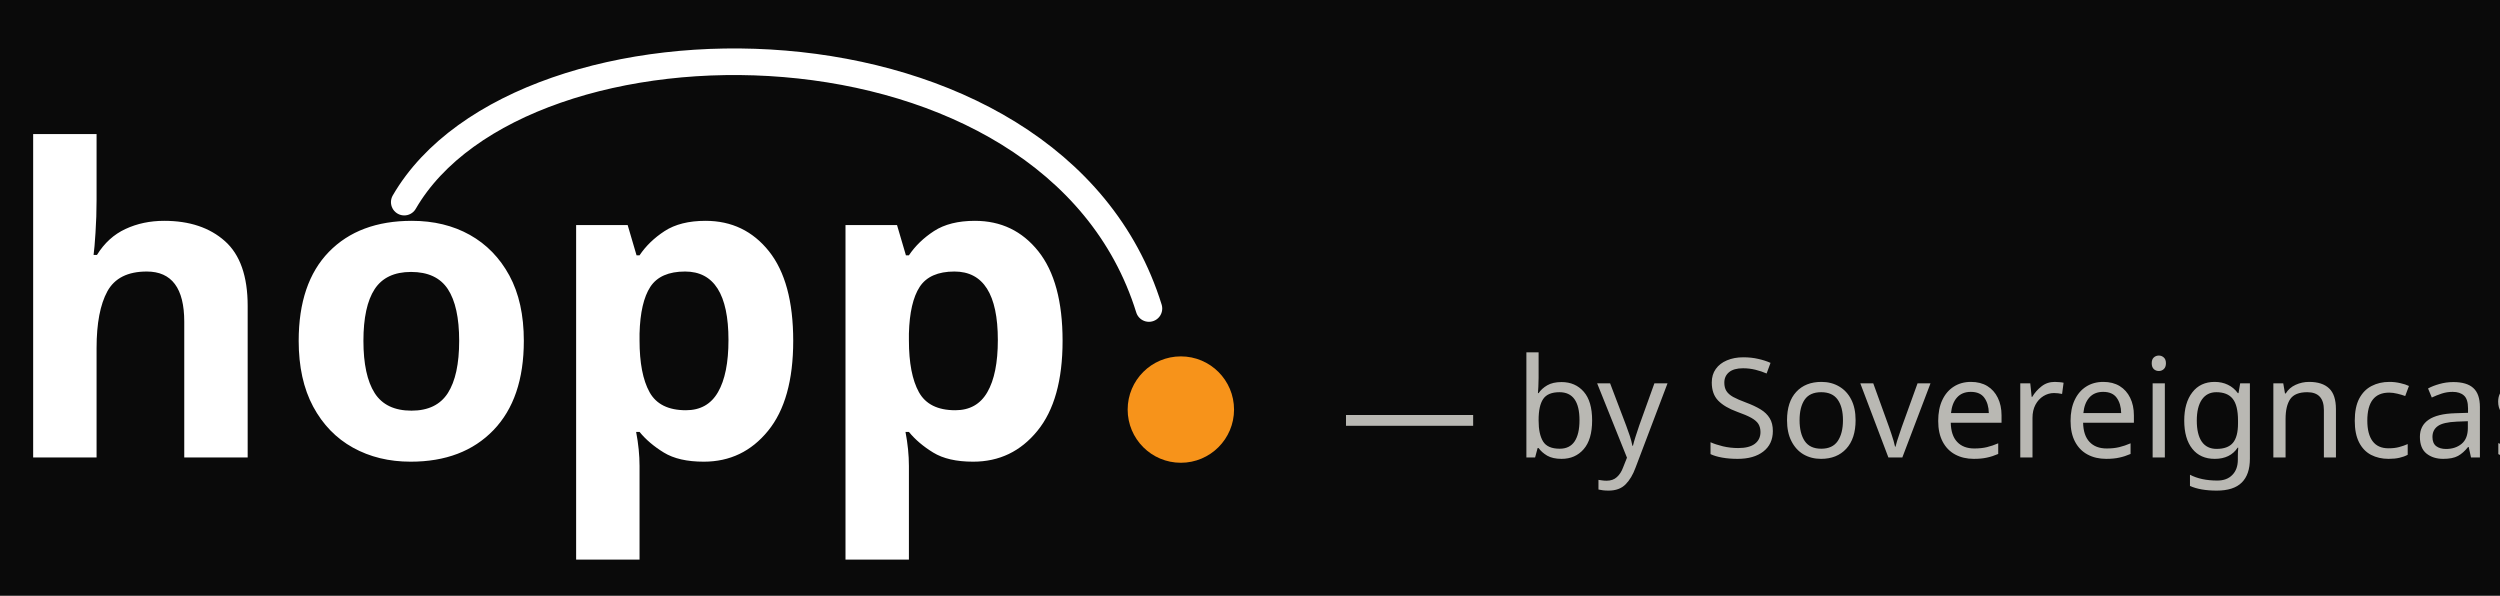
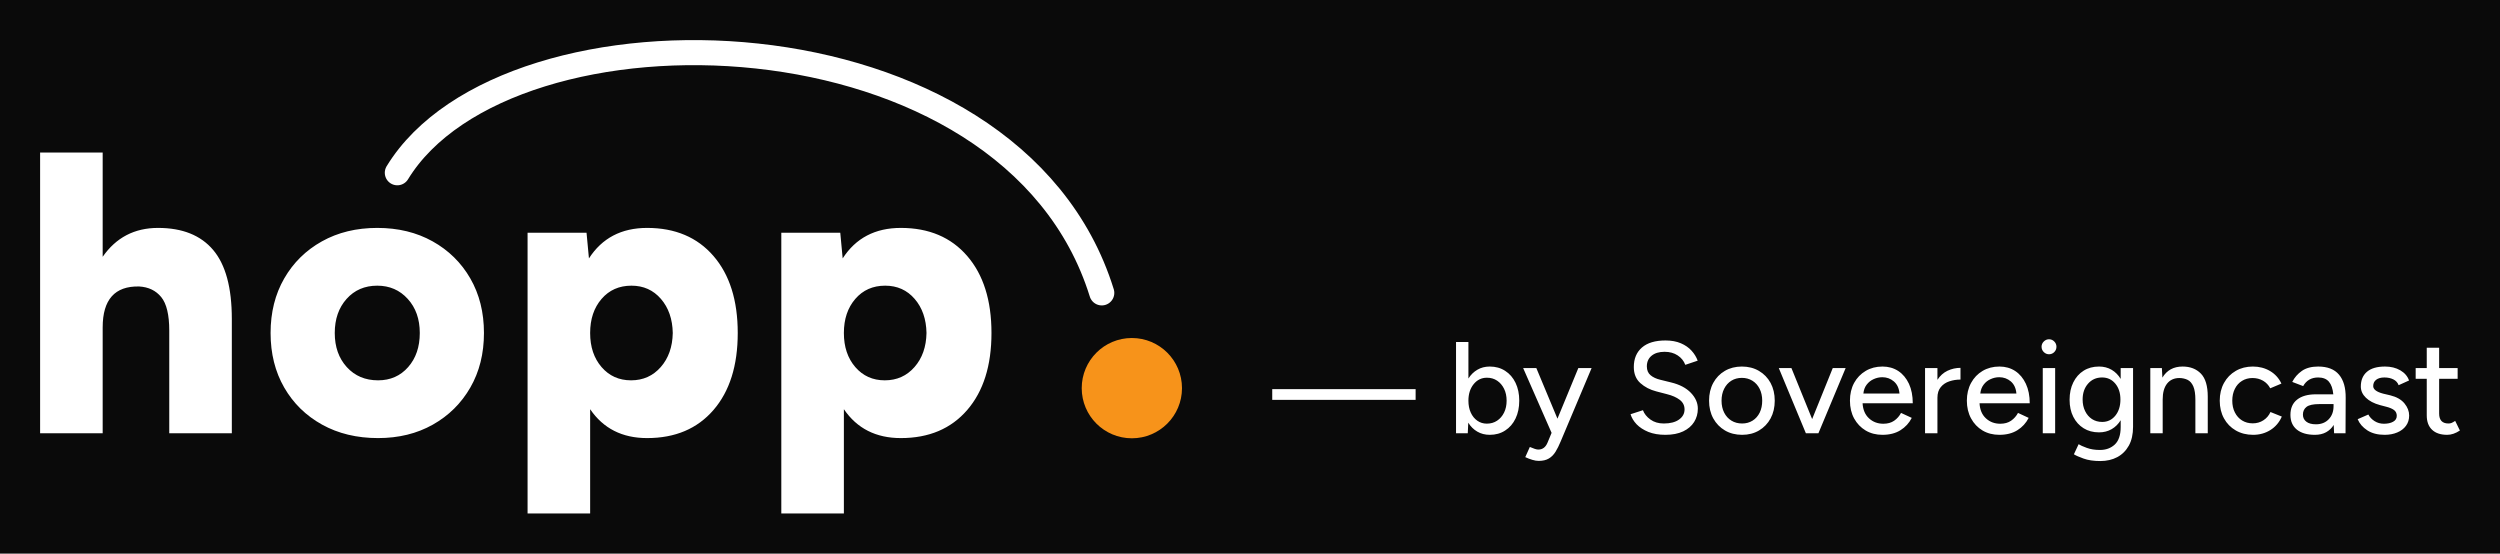
- <svg xmlns="http://www.w3.org/2000/svg" viewBox="0 -6 470 112">
-   <rect x="0" y="-6" width="470" height="112" fill="#0a0a0a" />
-   <text x="0" y="80" font-family="Figtree, sans-serif" font-weight="800" font-size="80" textLength="196" lengthAdjust="spacing" fill="#ffffff">hopp</text>
-   <path d="M76 32 C98 -6 198 -6 216 52" fill="none" stroke="#ffffff" stroke-width="5" stroke-linecap="round" />
+ <svg xmlns="http://www.w3.org/2000/svg" viewBox="-3.76 -6.42 498.65 110.42" width="997.3" height="220.84">
+   <rect x="-3.76" y="-6.42" width="498.65" height="110.42" fill="#0a0a0a" />
+   <path d="M16.72 80L4.24 80L4.24 24L16.72 24L16.72 44.80Q20.72 39.04 27.76 39.04L27.76 39.04Q35.04 39.04 38.76 43.44Q42.48 47.84 42.48 57.20L42.48 57.20L42.48 80L30 80L30 59.52Q30 54.80 28.40 52.84Q26.80 50.88 24 50.72L24 50.72Q16.72 50.56 16.72 58.88L16.72 58.88L16.72 80ZM71.65 80.96L71.65 80.96Q65.33 80.96 60.49 78.28Q55.65 75.60 52.93 70.88Q50.21 66.16 50.21 60L50.21 60Q50.21 53.84 52.93 49.12Q55.65 44.40 60.45 41.72Q65.25 39.04 71.49 39.04L71.49 39.04Q77.73 39.04 82.53 41.72Q87.33 44.40 90.05 49.12Q92.77 53.84 92.77 60L92.77 60Q92.77 66.16 90.05 70.88Q87.33 75.60 82.57 78.28Q77.81 80.96 71.65 80.96ZM71.65 69.44L71.65 69.44Q75.33 69.44 77.65 66.80Q79.97 64.16 79.97 60L79.97 60Q79.97 55.84 77.57 53.20Q75.17 50.56 71.49 50.56L71.49 50.56Q67.73 50.56 65.37 53.20Q63.01 55.84 63.01 60L63.01 60Q63.01 64.16 65.41 66.80Q67.81 69.44 71.65 69.44ZM113.95 96L101.47 96L101.47 40L113.23 40L113.71 45.12Q117.63 39.04 125.31 39.04L125.31 39.04Q133.71 39.04 138.55 44.64Q143.39 50.24 143.39 60L143.39 60Q143.39 69.76 138.55 75.36Q133.71 80.96 125.31 80.96L125.31 80.96Q117.87 80.96 113.95 75.20L113.95 75.20L113.95 96ZM122.11 69.44L122.11 69.44Q125.71 69.44 128.03 66.80Q130.35 64.16 130.43 60L130.43 60Q130.35 55.84 128.07 53.20Q125.79 50.56 122.19 50.56L122.19 50.56Q118.51 50.56 116.23 53.20Q113.95 55.84 113.95 60L113.95 60Q113.95 64.16 116.23 66.80Q118.51 69.44 122.11 69.44ZM164.56 96L152.08 96L152.08 40L163.84 40L164.32 45.12Q168.24 39.04 175.92 39.04L175.92 39.04Q184.32 39.04 189.16 44.64Q194 50.24 194 60L194 60Q194 69.76 189.16 75.36Q184.32 80.96 175.92 80.96L175.92 80.96Q168.48 80.96 164.56 75.20L164.56 75.20L164.56 96ZM172.72 69.44L172.72 69.44Q176.32 69.44 178.64 66.80Q180.96 64.16 181.04 60L181.04 60Q180.96 55.84 178.68 53.20Q176.40 50.56 172.80 50.56L172.80 50.56Q169.12 50.56 166.84 53.20Q164.56 55.84 164.56 60L164.56 60Q164.56 64.16 166.84 66.80Q169.12 69.44 172.72 69.44Z" fill="#ffffff" />
+   <path d="M75.49 28.04C97.49 -8 198 -6 216 52" fill="none" stroke="#ffffff" stroke-width="5" stroke-linecap="round" />
  <circle cx="222" cy="71" r="10" fill="#f7931a" />
-   <text x="252" y="80" font-family="Figtree, sans-serif" font-weight="500" font-size="26" fill="#b9b8b3">— by Sovereigncast</text>
+   <path d="M278.60 73.34L250 73.34L250 71.19L278.60 71.19L278.60 73.34ZM293.39 80.31L293.39 80.31Q291.99 80.31 290.90 79.67Q289.81 79.04 289.10 77.89L289.10 77.89L289 80L286.66 80L286.66 61.80L289.13 61.80L289.13 69.08Q289.83 67.96 290.91 67.33Q291.99 66.69 293.39 66.69L293.39 66.69Q295.14 66.69 296.46 67.55Q297.79 68.40 298.53 69.94Q299.27 71.47 299.27 73.50L299.27 73.50Q299.27 75.53 298.53 77.06Q297.79 78.60 296.46 79.45Q295.14 80.31 293.39 80.31ZM292.80 78.08L292.80 78.08Q293.97 78.08 294.85 77.49Q295.73 76.91 296.24 75.88Q296.75 74.85 296.75 73.50L296.75 73.50Q296.75 72.15 296.24 71.12Q295.73 70.09 294.86 69.51Q293.99 68.92 292.82 68.92L292.82 68.92Q291.21 68.92 290.17 70.21Q289.13 71.50 289.13 73.50L289.13 73.50Q289.13 74.85 289.60 75.88Q290.07 76.91 290.90 77.49Q291.73 78.08 292.80 78.08ZM303.14 85.51L303.14 85.51Q302.57 85.51 301.88 85.30Q301.19 85.10 300.47 84.76L300.47 84.76L301.38 82.73Q301.95 82.96 302.36 83.11Q302.78 83.25 303.07 83.25L303.07 83.25Q304.34 83.25 304.91 81.87L304.91 81.87L305.72 79.92L300.05 67L302.68 67L306.89 77.09L311.05 67L313.70 67L307.54 81.61Q307.04 82.83 306.50 83.70Q305.95 84.58 305.16 85.04Q304.37 85.51 303.14 85.51ZM328.42 80.31L328.42 80.31Q326.47 80.31 325.02 79.73Q323.58 79.14 322.68 78.21Q321.79 77.27 321.47 76.20L321.47 76.20L323.94 75.40Q324.33 76.46 325.43 77.26Q326.52 78.05 328.10 78.05L328.10 78.05Q330.03 78.05 331.13 77.27Q332.24 76.49 332.24 75.24L332.24 75.24Q332.24 74.07 331.28 73.33Q330.31 72.59 328.73 72.20L328.73 72.20L326.62 71.65Q324.72 71.16 323.42 69.99Q322.12 68.82 322.12 66.79L322.12 66.79Q322.12 64.30 323.75 62.89Q325.37 61.49 328.44 61.49L328.44 61.49Q330.21 61.49 331.51 62.05Q332.81 62.61 333.64 63.53Q334.47 64.45 334.86 65.52L334.86 65.52L332.39 66.35Q331.95 65.18 330.87 64.47Q329.79 63.75 328.26 63.75L328.26 63.75Q326.62 63.75 325.67 64.53Q324.72 65.31 324.72 66.66L324.72 66.66Q324.72 67.81 325.47 68.43Q326.21 69.05 327.45 69.34L327.45 69.34L329.56 69.86Q332.11 70.48 333.50 71.93Q334.89 73.37 334.89 75.09L334.89 75.09Q334.89 76.57 334.15 77.75Q333.41 78.93 331.97 79.62Q330.52 80.31 328.42 80.31ZM343.73 80.31L343.73 80.31Q341.78 80.31 340.30 79.44Q338.82 78.57 337.97 77.04Q337.13 75.50 337.13 73.50L337.13 73.50Q337.13 71.50 337.96 69.96Q338.79 68.43 340.27 67.56Q341.75 66.69 343.68 66.69L343.68 66.69Q345.60 66.69 347.08 67.56Q348.57 68.43 349.40 69.96Q350.23 71.50 350.23 73.50L350.23 73.50Q350.23 75.50 349.40 77.04Q348.57 78.57 347.10 79.44Q345.63 80.31 343.73 80.31ZM343.73 78.05L343.73 78.05Q344.90 78.05 345.81 77.48Q346.72 76.91 347.23 75.88Q347.73 74.85 347.73 73.50L347.73 73.50Q347.73 72.15 347.21 71.12Q346.69 70.09 345.77 69.52Q344.85 68.95 343.68 68.95L343.68 68.95Q342.48 68.95 341.57 69.52Q340.66 70.09 340.14 71.12Q339.62 72.15 339.62 73.50L339.62 73.50Q339.62 74.85 340.14 75.88Q340.66 76.91 341.59 77.48Q342.51 78.05 343.73 78.05ZM358.94 80L356.44 80L351.04 67L353.56 67L357.69 77.17L361.80 67L364.37 67L358.94 80ZM371.71 80.31L371.71 80.31Q369.81 80.31 368.35 79.44Q366.90 78.57 366.06 77.04Q365.23 75.50 365.23 73.50L365.23 73.50Q365.23 71.50 366.06 69.96Q366.90 68.43 368.37 67.56Q369.83 66.69 371.73 66.69L371.73 66.69Q373.50 66.69 374.87 67.58Q376.23 68.48 377.00 70.13Q377.76 71.78 377.76 74.02L377.76 74.02L367.75 74.02Q367.86 75.94 369.03 77.02Q370.20 78.10 371.89 78.10L371.89 78.10Q373.19 78.10 374.06 77.49Q374.93 76.88 375.42 75.94L375.42 75.94L377.56 76.93Q376.78 78.47 375.31 79.39Q373.84 80.31 371.71 80.31ZM367.91 72.07L367.91 72.07L375.11 72.07Q374.98 70.51 373.99 69.66Q373.01 68.82 371.68 68.82L371.68 68.82Q370.80 68.82 369.96 69.20Q369.13 69.57 368.57 70.30Q368.01 71.03 367.91 72.07ZM382.68 80L380.21 80L380.21 67L382.68 67L382.68 69.34Q383.46 68.12 384.69 67.53Q385.93 66.95 387.28 66.95L387.28 66.95L387.28 69.29Q386.11 69.29 385.06 69.64Q384.00 69.99 383.34 70.80Q382.68 71.60 382.68 72.93L382.68 72.93L382.68 80ZM395.03 80.31L395.03 80.31Q393.13 80.31 391.67 79.44Q390.22 78.57 389.39 77.04Q388.55 75.50 388.55 73.50L388.55 73.50Q388.55 71.50 389.39 69.96Q390.22 68.43 391.69 67.56Q393.16 66.69 395.05 66.69L395.05 66.69Q396.82 66.69 398.19 67.58Q399.55 68.48 400.32 70.13Q401.09 71.78 401.09 74.02L401.09 74.02L391.08 74.02Q391.18 75.94 392.35 77.02Q393.52 78.10 395.21 78.10L395.21 78.10Q396.51 78.10 397.38 77.49Q398.25 76.88 398.75 75.94L398.75 75.94L400.88 76.93Q400.10 78.47 398.63 79.39Q397.16 80.31 395.03 80.31ZM391.23 72.07L391.23 72.07L398.43 72.07Q398.30 70.51 397.32 69.66Q396.33 68.82 395.00 68.82L395.00 68.82Q394.12 68.82 393.29 69.20Q392.45 69.57 391.90 70.30Q391.34 71.03 391.23 72.07ZM406.16 80L403.69 80L403.69 67L406.16 67L406.16 80ZM404.93 64.24L404.93 64.24Q404.34 64.24 403.89 63.80Q403.45 63.36 403.45 62.74L403.45 62.74Q403.45 62.14 403.89 61.70Q404.34 61.25 404.93 61.25L404.93 61.25Q405.56 61.25 405.99 61.70Q406.42 62.14 406.42 62.74L406.42 62.74Q406.42 63.36 405.99 63.80Q405.56 64.24 404.93 64.24ZM415.15 85.54L415.15 85.54Q413.18 85.54 411.81 85.04Q410.45 84.55 409.90 84.19L409.90 84.19L410.84 82.18Q411.33 82.50 412.46 82.91Q413.59 83.33 415.10 83.33L415.10 83.33Q416.89 83.33 418.06 82.24Q419.23 81.14 419.23 78.75L419.23 78.75L419.23 77.40Q418.53 78.54 417.43 79.18Q416.32 79.82 414.92 79.82L414.92 79.82Q413.15 79.82 411.84 79.00Q410.52 78.18 409.78 76.72Q409.04 75.27 409.04 73.32L409.04 73.32Q409.04 71.34 409.78 69.85Q410.52 68.35 411.84 67.52Q413.15 66.69 414.92 66.69L414.92 66.69Q416.32 66.69 417.43 67.34Q418.53 67.99 419.23 69.16L419.23 69.16L419.23 67L421.70 67L421.70 78.70Q421.70 80.94 420.86 82.46Q420.01 83.98 418.55 84.76Q417.08 85.54 415.15 85.54ZM415.54 77.74L415.54 77.74Q417.15 77.74 418.17 76.48Q419.18 75.22 419.18 73.27L419.18 73.27Q419.18 71.34 418.17 70.11Q417.15 68.87 415.52 68.87L415.52 68.87Q413.80 68.87 412.72 70.11Q411.64 71.34 411.64 73.27L411.64 73.27Q411.64 74.57 412.14 75.58Q412.63 76.59 413.51 77.17Q414.40 77.74 415.54 77.74ZM427.61 80L425.14 80L425.14 67L427.45 67L427.55 68.90Q428.88 66.69 431.58 66.69L431.58 66.69Q433.87 66.69 435.24 68.11Q436.60 69.52 436.60 72.69L436.60 72.69L436.60 80L434.13 80L434.13 73.34Q434.13 71.60 433.72 70.65Q433.30 69.70 432.59 69.35Q431.87 69.00 430.96 68.98L430.96 68.98Q429.37 68.98 428.49 70.09Q427.61 71.21 427.61 73.24L427.61 73.24L427.61 80ZM445.65 80.31L445.65 80.31Q443.70 80.31 442.19 79.44Q440.68 78.57 439.84 77.04Q438.99 75.50 438.99 73.50L438.99 73.50Q438.99 71.50 439.84 69.96Q440.68 68.43 442.18 67.56Q443.67 66.69 445.60 66.69L445.60 66.69Q447.50 66.69 449.02 67.58Q450.54 68.48 451.29 70.09L451.29 70.09L449.06 71.03Q448.56 70.07 447.63 69.52Q446.69 68.98 445.52 68.98L445.52 68.98Q444.35 68.98 443.43 69.55Q442.50 70.12 442.00 71.15Q441.49 72.17 441.49 73.50L441.49 73.50Q441.49 74.83 442.01 75.85Q442.53 76.88 443.45 77.45Q444.38 78.02 445.57 78.02L445.57 78.02Q446.77 78.02 447.70 77.41Q448.64 76.80 449.11 75.76L449.11 75.76L451.37 76.67Q450.62 78.39 449.10 79.35Q447.57 80.31 445.65 80.31ZM457.97 80.31L457.97 80.31Q455.66 80.31 454.37 79.27Q453.09 78.23 453.09 76.33L453.09 76.33Q453.09 74.33 454.43 73.28Q455.76 72.23 458.16 72.23L458.16 72.23L461.64 72.23Q461.48 70.56 460.77 69.72Q460.05 68.87 458.62 68.87L458.62 68.87Q456.60 68.87 455.63 70.59L455.63 70.59L453.45 69.76Q454.13 68.43 455.37 67.56Q456.62 66.69 458.62 66.69L458.62 66.69Q461.41 66.69 462.77 68.30Q464.14 69.91 464.11 72.93L464.11 72.93L464.08 80L461.80 80L461.72 78.34Q461.15 79.27 460.21 79.79Q459.27 80.31 457.97 80.31ZM458.18 78.21L458.18 78.21Q459.77 78.21 460.73 77.20Q461.69 76.20 461.69 74.59L461.69 74.59L461.69 74.18L458.83 74.18Q457.04 74.18 456.31 74.73Q455.58 75.29 455.58 76.28L455.58 76.28Q455.58 77.17 456.26 77.69Q456.93 78.21 458.18 78.21ZM471.88 80.31L471.88 80.31Q469.80 80.31 468.43 79.42Q467.05 78.52 466.50 77.19L466.50 77.19L468.63 76.26Q469.05 77.06 469.88 77.58Q470.71 78.10 471.73 78.10L471.73 78.10Q472.85 78.10 473.57 77.70Q474.30 77.30 474.30 76.52L474.30 76.52Q474.30 75.79 473.76 75.37Q473.21 74.96 472.17 74.70L472.17 74.70L470.95 74.38Q469.15 73.89 468.14 72.91Q467.13 71.94 467.13 70.67L467.13 70.67Q467.13 68.79 468.35 67.74Q469.57 66.69 471.96 66.69L471.96 66.69Q473.70 66.69 475.00 67.44Q476.30 68.20 476.75 69.47L476.75 69.47L474.67 70.41Q474.38 69.63 473.61 69.25Q472.85 68.87 471.83 68.87L471.83 68.87Q470.79 68.87 470.19 69.33Q469.60 69.78 469.60 70.59L469.60 70.59Q469.60 71.58 471.60 72.10L471.60 72.10L473.00 72.43Q474.90 72.90 475.84 74.05Q476.77 75.19 476.77 76.46L476.77 76.46Q476.77 77.66 476.13 78.52Q475.50 79.38 474.39 79.84Q473.29 80.31 471.88 80.31ZM484.36 80.31L484.36 80.31Q482.41 80.31 481.35 79.31Q480.28 78.31 480.28 76.44L480.28 76.44L480.28 69.13L478.07 69.13L478.07 67L480.28 67L480.28 62.94L482.75 62.94L482.75 67L486.44 67L486.44 69.13L482.75 69.13L482.75 76.07Q482.75 78.05 484.62 78.05L484.62 78.05Q484.91 78.05 485.20 77.95Q485.48 77.84 485.95 77.53L485.95 77.53L486.89 79.45Q485.59 80.31 484.36 80.31Z" fill="#ffffff" />
</svg>
